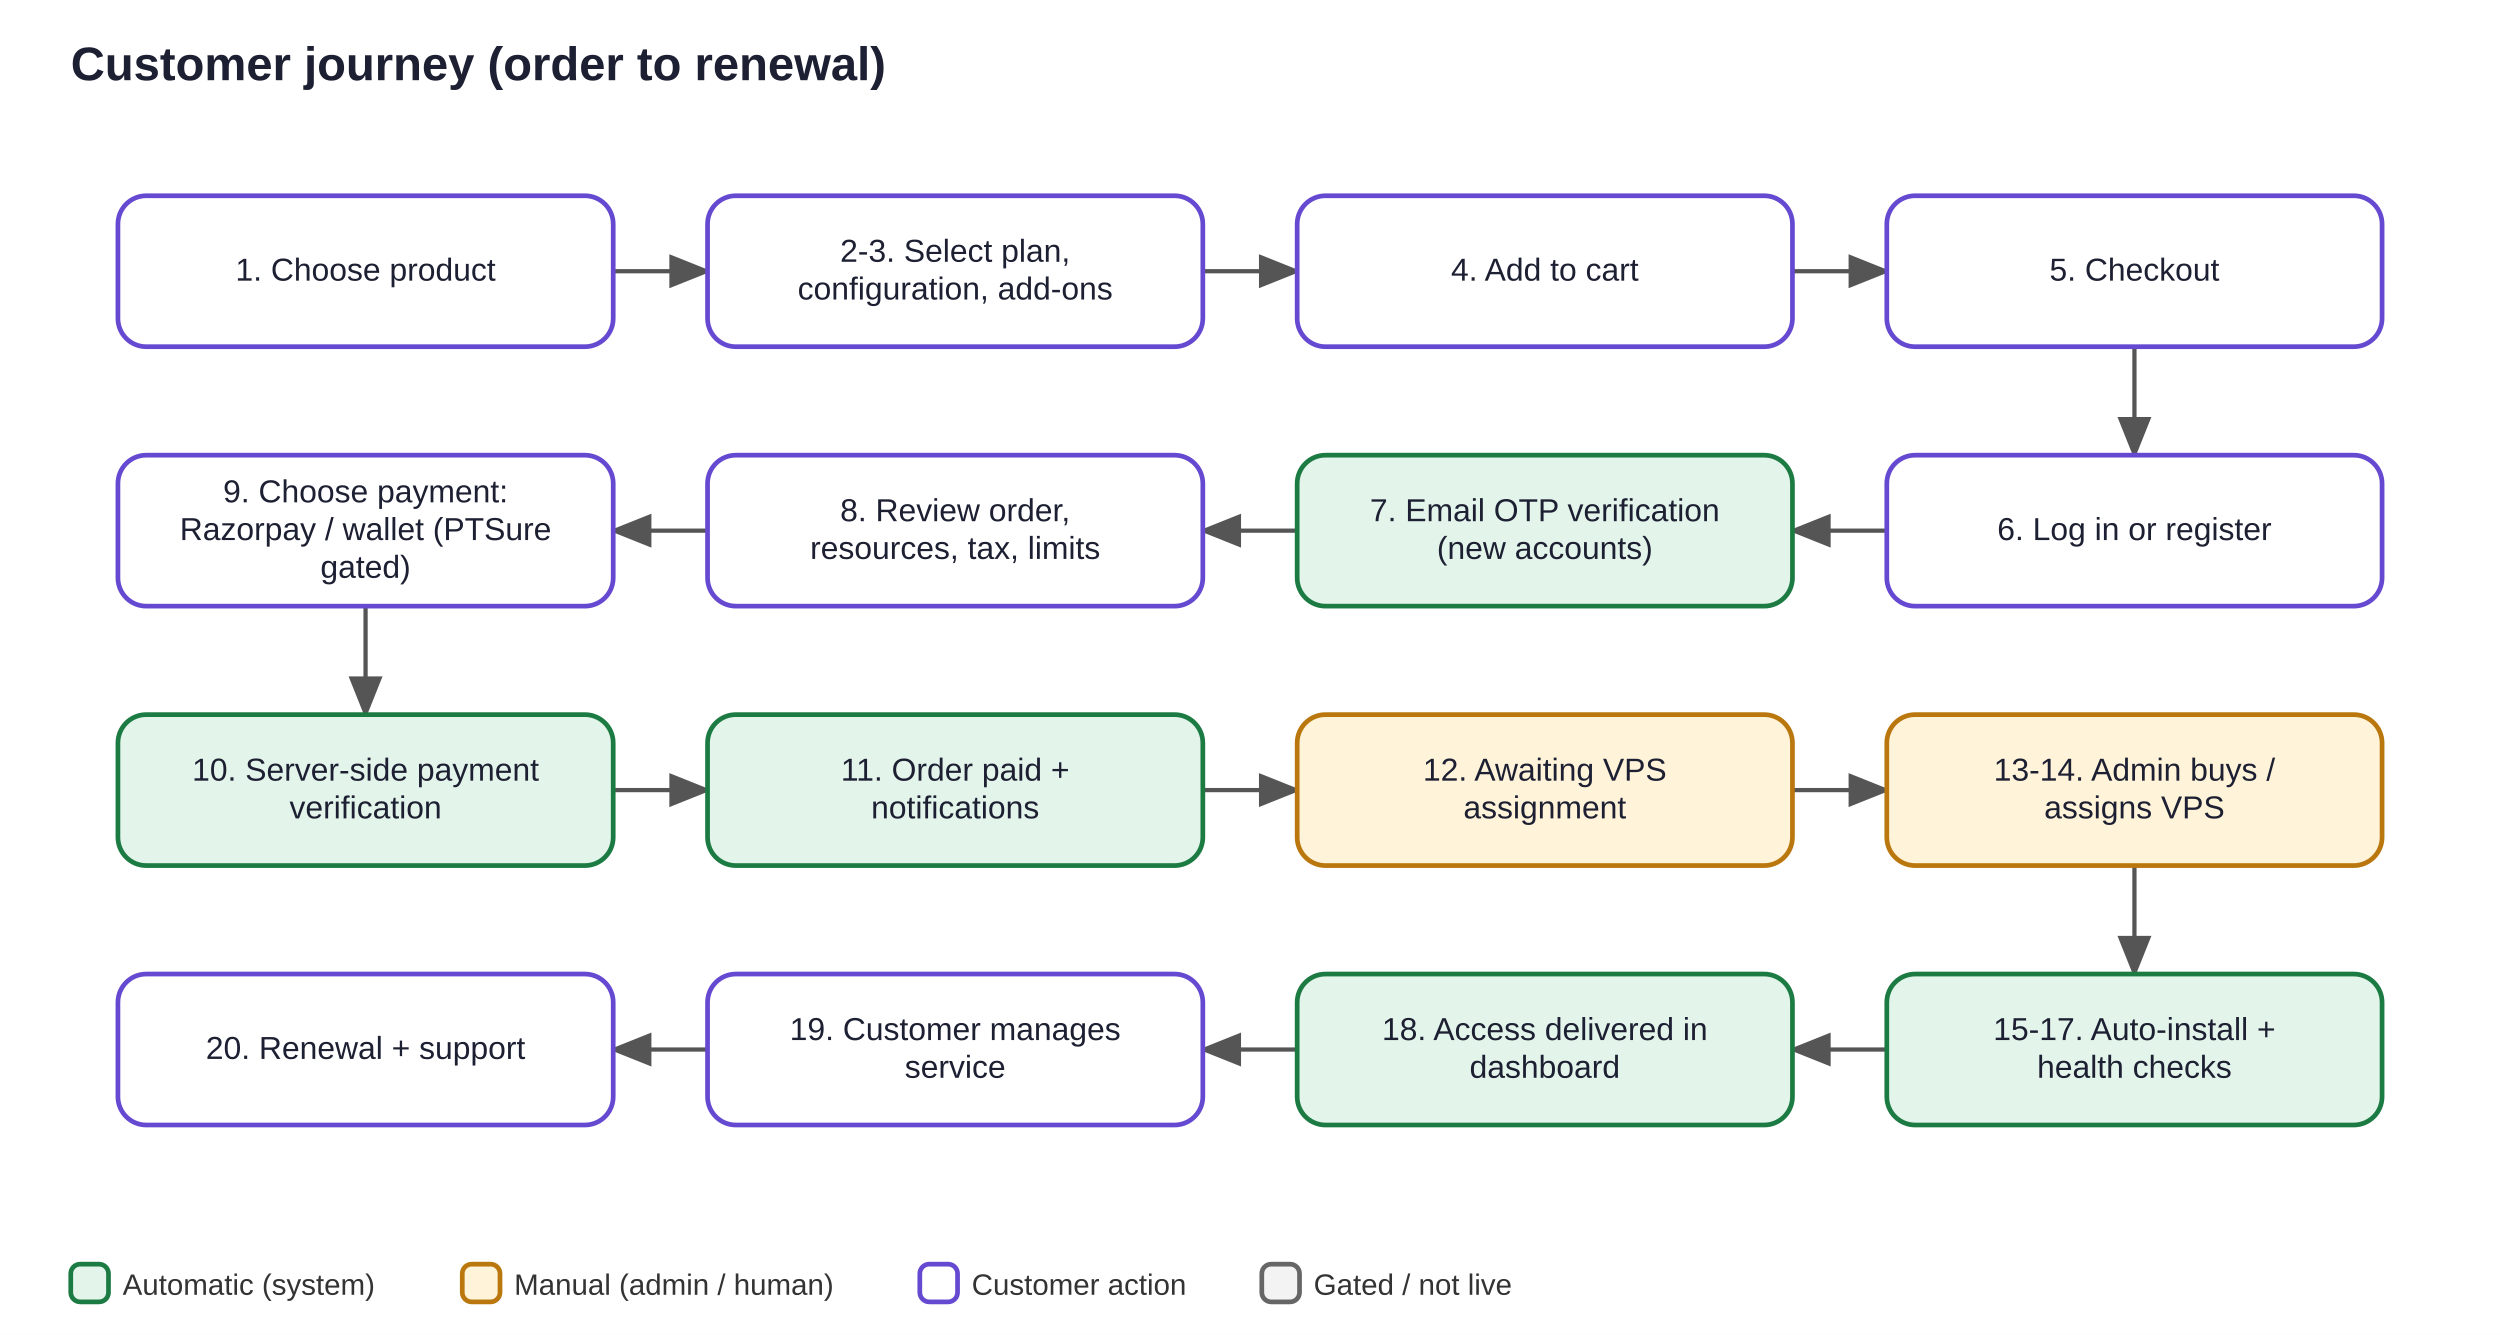
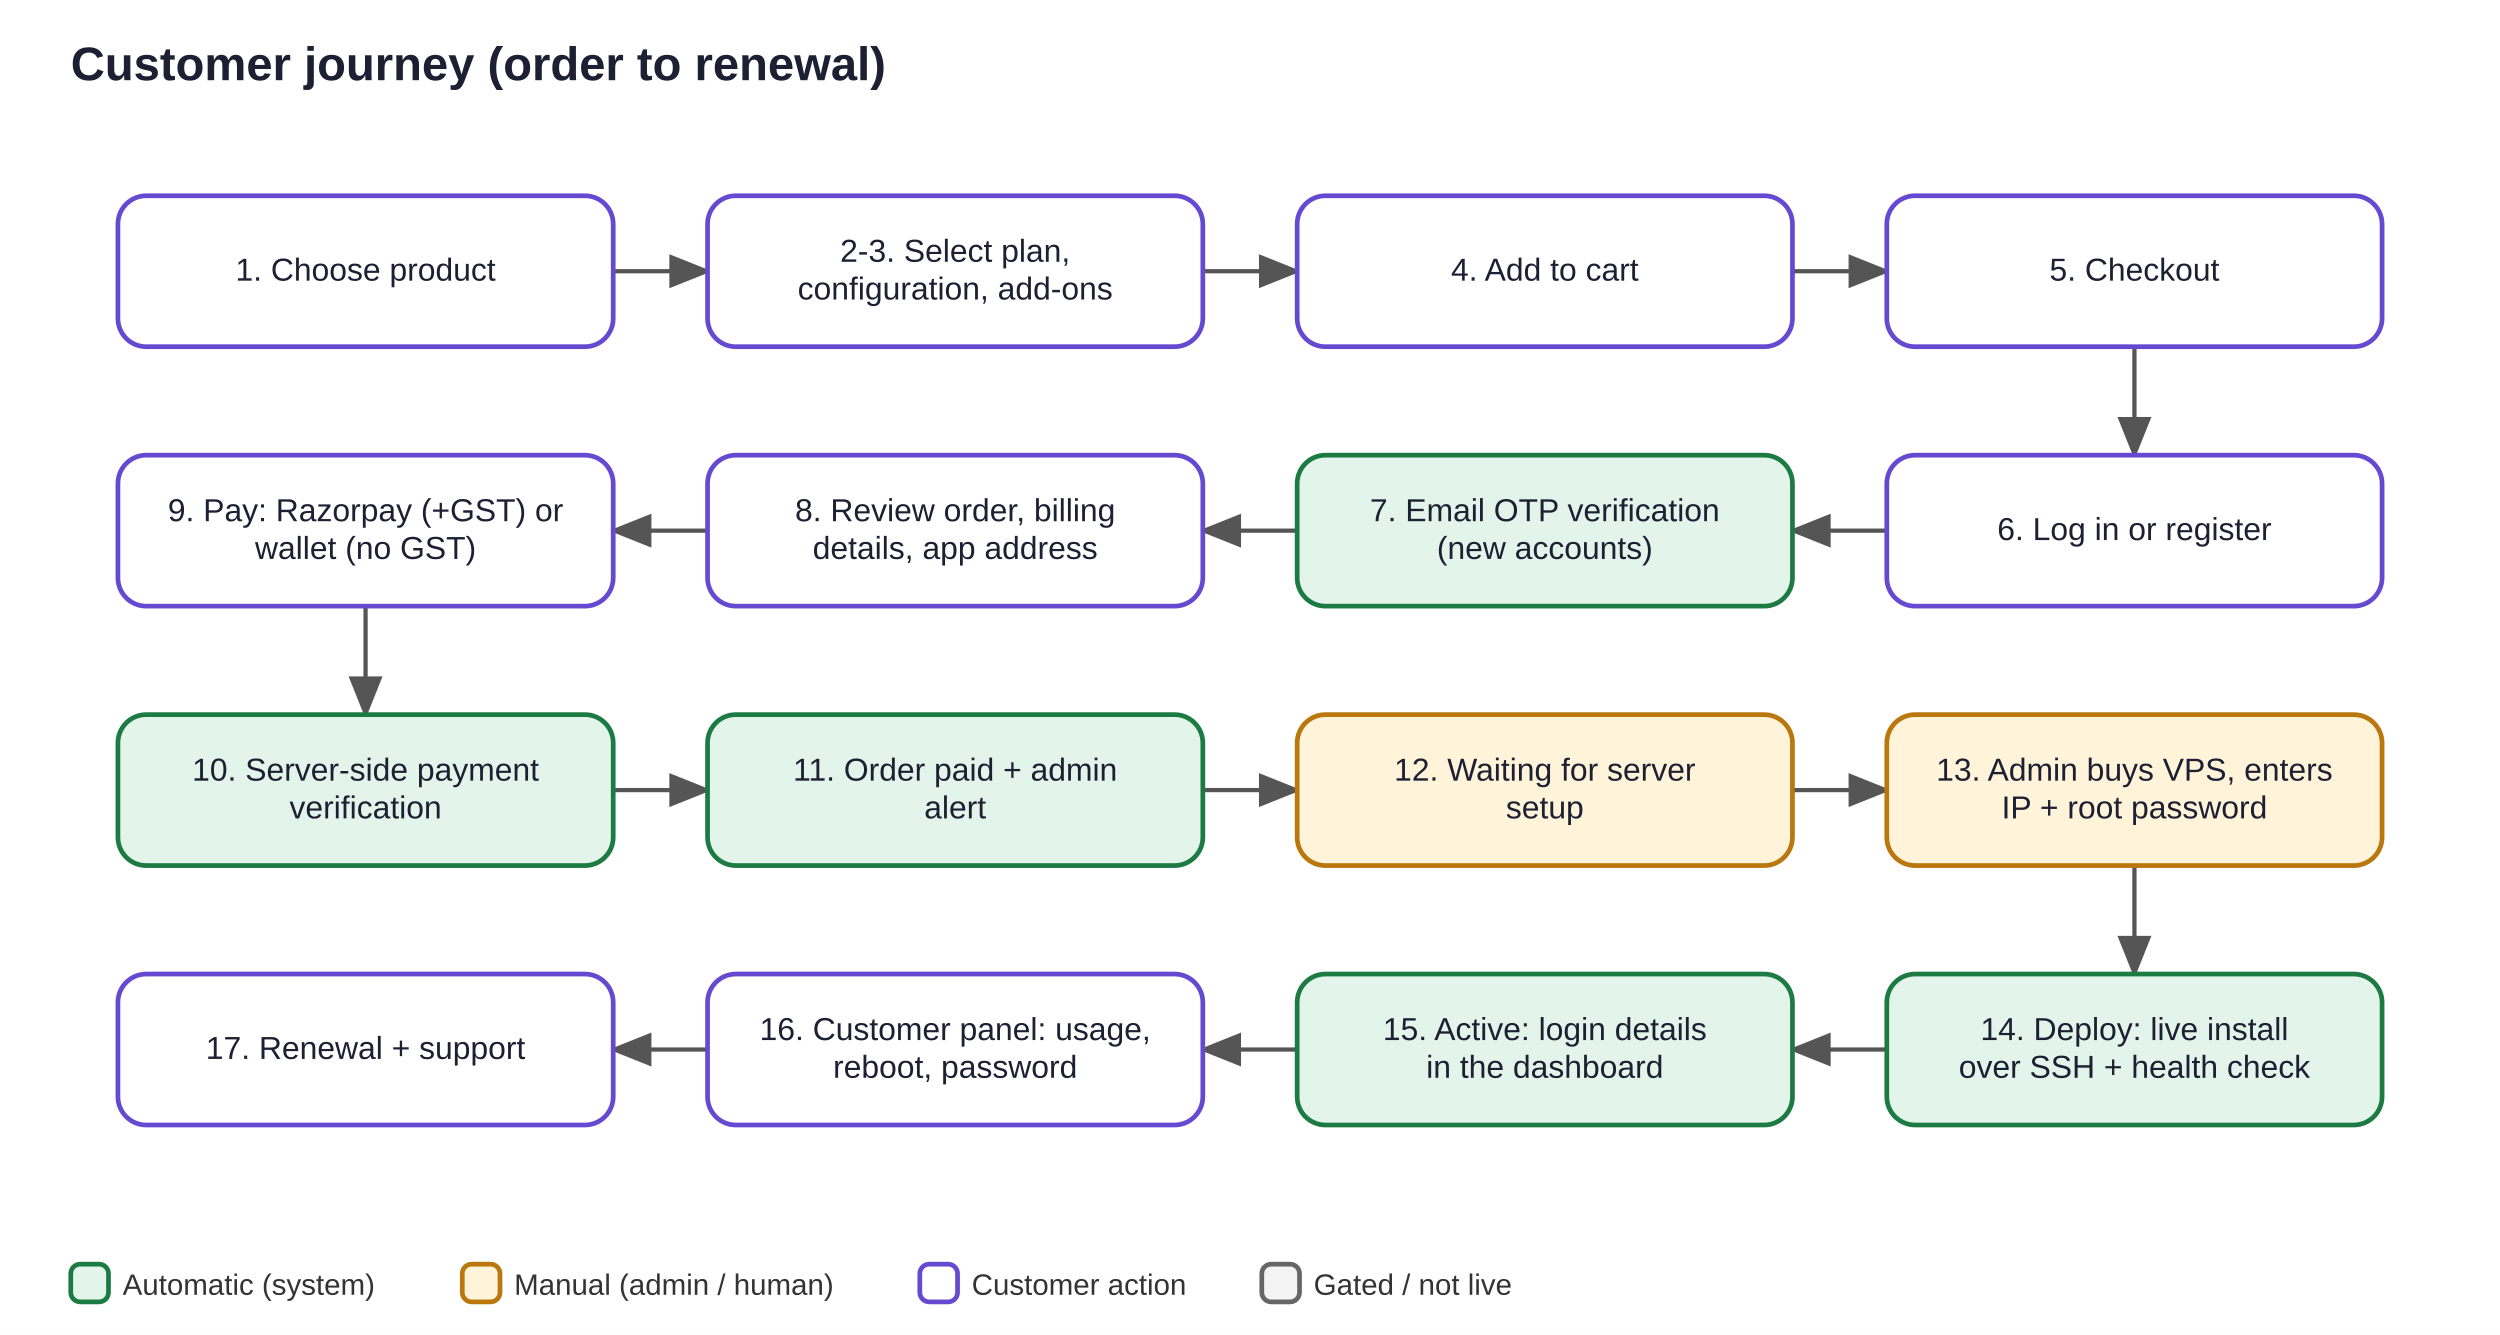
<svg xmlns="http://www.w3.org/2000/svg" viewBox="0 0 1060 566" width="1060" height="566" font-family="Segoe UI, Arial, sans-serif">
  <defs>
    <marker id="a" markerWidth="10" markerHeight="8" refX="9" refY="4" orient="auto">
      <path d="M0,0 L10,4 L0,8 z" fill="#555" />
    </marker>
  </defs>
  <rect width="1060" height="566" fill="#ffffff" />
  <text x="30" y="34" font-size="20" font-weight="700" fill="#1d2032">Customer journey (order to renewal)</text>
  <path d="M260,115 L300,115" fill="none" stroke="#555" stroke-width="1.8" marker-end="url(#a)" />
  <path d="M510,115 L550,115" fill="none" stroke="#555" stroke-width="1.8" marker-end="url(#a)" />
  <path d="M760,115 L800,115" fill="none" stroke="#555" stroke-width="1.8" marker-end="url(#a)" />
  <path d="M905,147 L905,193" fill="none" stroke="#555" stroke-width="1.8" marker-end="url(#a)" />
  <path d="M800,225 L760,225" fill="none" stroke="#555" stroke-width="1.8" marker-end="url(#a)" />
  <path d="M550,225 L510,225" fill="none" stroke="#555" stroke-width="1.8" marker-end="url(#a)" />
  <path d="M300,225 L260,225" fill="none" stroke="#555" stroke-width="1.8" marker-end="url(#a)" />
  <path d="M155,257 L155,303" fill="none" stroke="#555" stroke-width="1.8" marker-end="url(#a)" />
  <path d="M260,335 L300,335" fill="none" stroke="#555" stroke-width="1.8" marker-end="url(#a)" />
  <path d="M510,335 L550,335" fill="none" stroke="#555" stroke-width="1.8" marker-end="url(#a)" />
  <path d="M760,335 L800,335" fill="none" stroke="#555" stroke-width="1.8" marker-end="url(#a)" />
  <path d="M905,367 L905,413" fill="none" stroke="#555" stroke-width="1.8" marker-end="url(#a)" />
  <path d="M800,445 L760,445" fill="none" stroke="#555" stroke-width="1.8" marker-end="url(#a)" />
  <path d="M550,445 L510,445" fill="none" stroke="#555" stroke-width="1.8" marker-end="url(#a)" />
  <path d="M300,445 L260,445" fill="none" stroke="#555" stroke-width="1.8" marker-end="url(#a)" />
  <rect x="50" y="83" width="210" height="64" rx="12" fill="#ffffff" stroke="#6649d1" stroke-width="2" />
  <text x="155" y="119" font-size="13.5" text-anchor="middle" fill="#1d2032">1. Choose product</text>
  <rect x="300" y="83" width="210" height="64" rx="12" fill="#ffffff" stroke="#6649d1" stroke-width="2" />
  <text x="405" y="111" font-size="13.5" text-anchor="middle" fill="#1d2032">2-3. Select plan,</text>
  <text x="405" y="127" font-size="13.5" text-anchor="middle" fill="#1d2032">configuration, add-ons</text>
  <rect x="550" y="83" width="210" height="64" rx="12" fill="#ffffff" stroke="#6649d1" stroke-width="2" />
  <text x="655" y="119" font-size="13.5" text-anchor="middle" fill="#1d2032">4. Add to cart</text>
  <rect x="800" y="83" width="210" height="64" rx="12" fill="#ffffff" stroke="#6649d1" stroke-width="2" />
  <text x="905" y="119" font-size="13.5" text-anchor="middle" fill="#1d2032">5. Checkout</text>
  <rect x="800" y="193" width="210" height="64" rx="12" fill="#ffffff" stroke="#6649d1" stroke-width="2" />
  <text x="905" y="229" font-size="13.5" text-anchor="middle" fill="#1d2032">6. Log in or register</text>
  <rect x="550" y="193" width="210" height="64" rx="12" fill="#e3f4ea" stroke="#1c7a43" stroke-width="2" />
  <text x="655" y="221" font-size="13.5" text-anchor="middle" fill="#1d2032">7. Email OTP verification</text>
  <text x="655" y="237" font-size="13.5" text-anchor="middle" fill="#1d2032">(new accounts)</text>
  <rect x="300" y="193" width="210" height="64" rx="12" fill="#ffffff" stroke="#6649d1" stroke-width="2" />
-   <text x="405" y="221" font-size="13.5" text-anchor="middle" fill="#1d2032">8. Review order,</text>
-   <text x="405" y="237" font-size="13.5" text-anchor="middle" fill="#1d2032">resources, tax, limits</text>
+   <text x="405" y="221" font-size="13.5" text-anchor="middle" fill="#1d2032">8. Review order, billing</text>
+   <text x="405" y="237" font-size="13.5" text-anchor="middle" fill="#1d2032">details, app address</text>
  <rect x="50" y="193" width="210" height="64" rx="12" fill="#ffffff" stroke="#6649d1" stroke-width="2" />
-   <text x="155" y="213" font-size="13.5" text-anchor="middle" fill="#1d2032">9. Choose payment:</text>
-   <text x="155" y="229" font-size="13.5" text-anchor="middle" fill="#1d2032">Razorpay / wallet (PTSure</text>
-   <text x="155" y="245" font-size="13.5" text-anchor="middle" fill="#1d2032">gated)</text>
+   <text x="155" y="221" font-size="13.5" text-anchor="middle" fill="#1d2032">9. Pay: Razorpay (+GST) or</text>
+   <text x="155" y="237" font-size="13.5" text-anchor="middle" fill="#1d2032">wallet (no GST)</text>
  <rect x="50" y="303" width="210" height="64" rx="12" fill="#e3f4ea" stroke="#1c7a43" stroke-width="2" />
  <text x="155" y="331" font-size="13.5" text-anchor="middle" fill="#1d2032">10. Server-side payment</text>
  <text x="155" y="347" font-size="13.5" text-anchor="middle" fill="#1d2032">verification</text>
  <rect x="300" y="303" width="210" height="64" rx="12" fill="#e3f4ea" stroke="#1c7a43" stroke-width="2" />
-   <text x="405" y="331" font-size="13.5" text-anchor="middle" fill="#1d2032">11. Order paid +</text>
-   <text x="405" y="347" font-size="13.5" text-anchor="middle" fill="#1d2032">notifications</text>
+   <text x="405" y="331" font-size="13.5" text-anchor="middle" fill="#1d2032">11. Order paid + admin</text>
+   <text x="405" y="347" font-size="13.5" text-anchor="middle" fill="#1d2032">alert</text>
  <rect x="550" y="303" width="210" height="64" rx="12" fill="#fff3d9" stroke="#b9770e" stroke-width="2" />
-   <text x="655" y="331" font-size="13.5" text-anchor="middle" fill="#1d2032">12. Awaiting VPS</text>
-   <text x="655" y="347" font-size="13.5" text-anchor="middle" fill="#1d2032">assignment</text>
+   <text x="655" y="331" font-size="13.5" text-anchor="middle" fill="#1d2032">12. Waiting for server</text>
+   <text x="655" y="347" font-size="13.5" text-anchor="middle" fill="#1d2032">setup</text>
  <rect x="800" y="303" width="210" height="64" rx="12" fill="#fff3d9" stroke="#b9770e" stroke-width="2" />
-   <text x="905" y="331" font-size="13.5" text-anchor="middle" fill="#1d2032">13-14. Admin buys /</text>
-   <text x="905" y="347" font-size="13.5" text-anchor="middle" fill="#1d2032">assigns VPS</text>
+   <text x="905" y="331" font-size="13.5" text-anchor="middle" fill="#1d2032">13. Admin buys VPS, enters</text>
+   <text x="905" y="347" font-size="13.5" text-anchor="middle" fill="#1d2032">IP + root password</text>
  <rect x="800" y="413" width="210" height="64" rx="12" fill="#e3f4ea" stroke="#1c7a43" stroke-width="2" />
-   <text x="905" y="441" font-size="13.5" text-anchor="middle" fill="#1d2032">15-17. Auto-install +</text>
-   <text x="905" y="457" font-size="13.5" text-anchor="middle" fill="#1d2032">health checks</text>
+   <text x="905" y="441" font-size="13.5" text-anchor="middle" fill="#1d2032">14. Deploy: live install</text>
+   <text x="905" y="457" font-size="13.5" text-anchor="middle" fill="#1d2032">over SSH + health check</text>
  <rect x="550" y="413" width="210" height="64" rx="12" fill="#e3f4ea" stroke="#1c7a43" stroke-width="2" />
-   <text x="655" y="441" font-size="13.5" text-anchor="middle" fill="#1d2032">18. Access delivered in</text>
-   <text x="655" y="457" font-size="13.5" text-anchor="middle" fill="#1d2032">dashboard</text>
+   <text x="655" y="441" font-size="13.5" text-anchor="middle" fill="#1d2032">15. Active: login details</text>
+   <text x="655" y="457" font-size="13.5" text-anchor="middle" fill="#1d2032">in the dashboard</text>
  <rect x="300" y="413" width="210" height="64" rx="12" fill="#ffffff" stroke="#6649d1" stroke-width="2" />
-   <text x="405" y="441" font-size="13.5" text-anchor="middle" fill="#1d2032">19. Customer manages</text>
-   <text x="405" y="457" font-size="13.5" text-anchor="middle" fill="#1d2032">service</text>
+   <text x="405" y="441" font-size="13.5" text-anchor="middle" fill="#1d2032">16. Customer panel: usage,</text>
+   <text x="405" y="457" font-size="13.5" text-anchor="middle" fill="#1d2032">reboot, password</text>
  <rect x="50" y="413" width="210" height="64" rx="12" fill="#ffffff" stroke="#6649d1" stroke-width="2" />
-   <text x="155" y="449" font-size="13.5" text-anchor="middle" fill="#1d2032">20. Renewal + support</text>
+   <text x="155" y="449" font-size="13.5" text-anchor="middle" fill="#1d2032">17. Renewal + support</text>
  <rect x="30" y="536" width="16" height="16" rx="4" fill="#e3f4ea" stroke="#1c7a43" stroke-width="2" />
  <text x="52" y="549" font-size="12.5" fill="#333">Automatic (system)</text>
  <rect x="196" y="536" width="16" height="16" rx="4" fill="#fff3d9" stroke="#b9770e" stroke-width="2" />
  <text x="218" y="549" font-size="12.5" fill="#333">Manual (admin / human)</text>
  <rect x="390" y="536" width="16" height="16" rx="4" fill="#ffffff" stroke="#6649d1" stroke-width="2" />
  <text x="412" y="549" font-size="12.5" fill="#333">Customer action</text>
  <rect x="535" y="536" width="16" height="16" rx="4" fill="#f3f3f3" stroke="#666666" stroke-width="2" />
  <text x="557" y="549" font-size="12.5" fill="#333">Gated / not live</text>
</svg>
